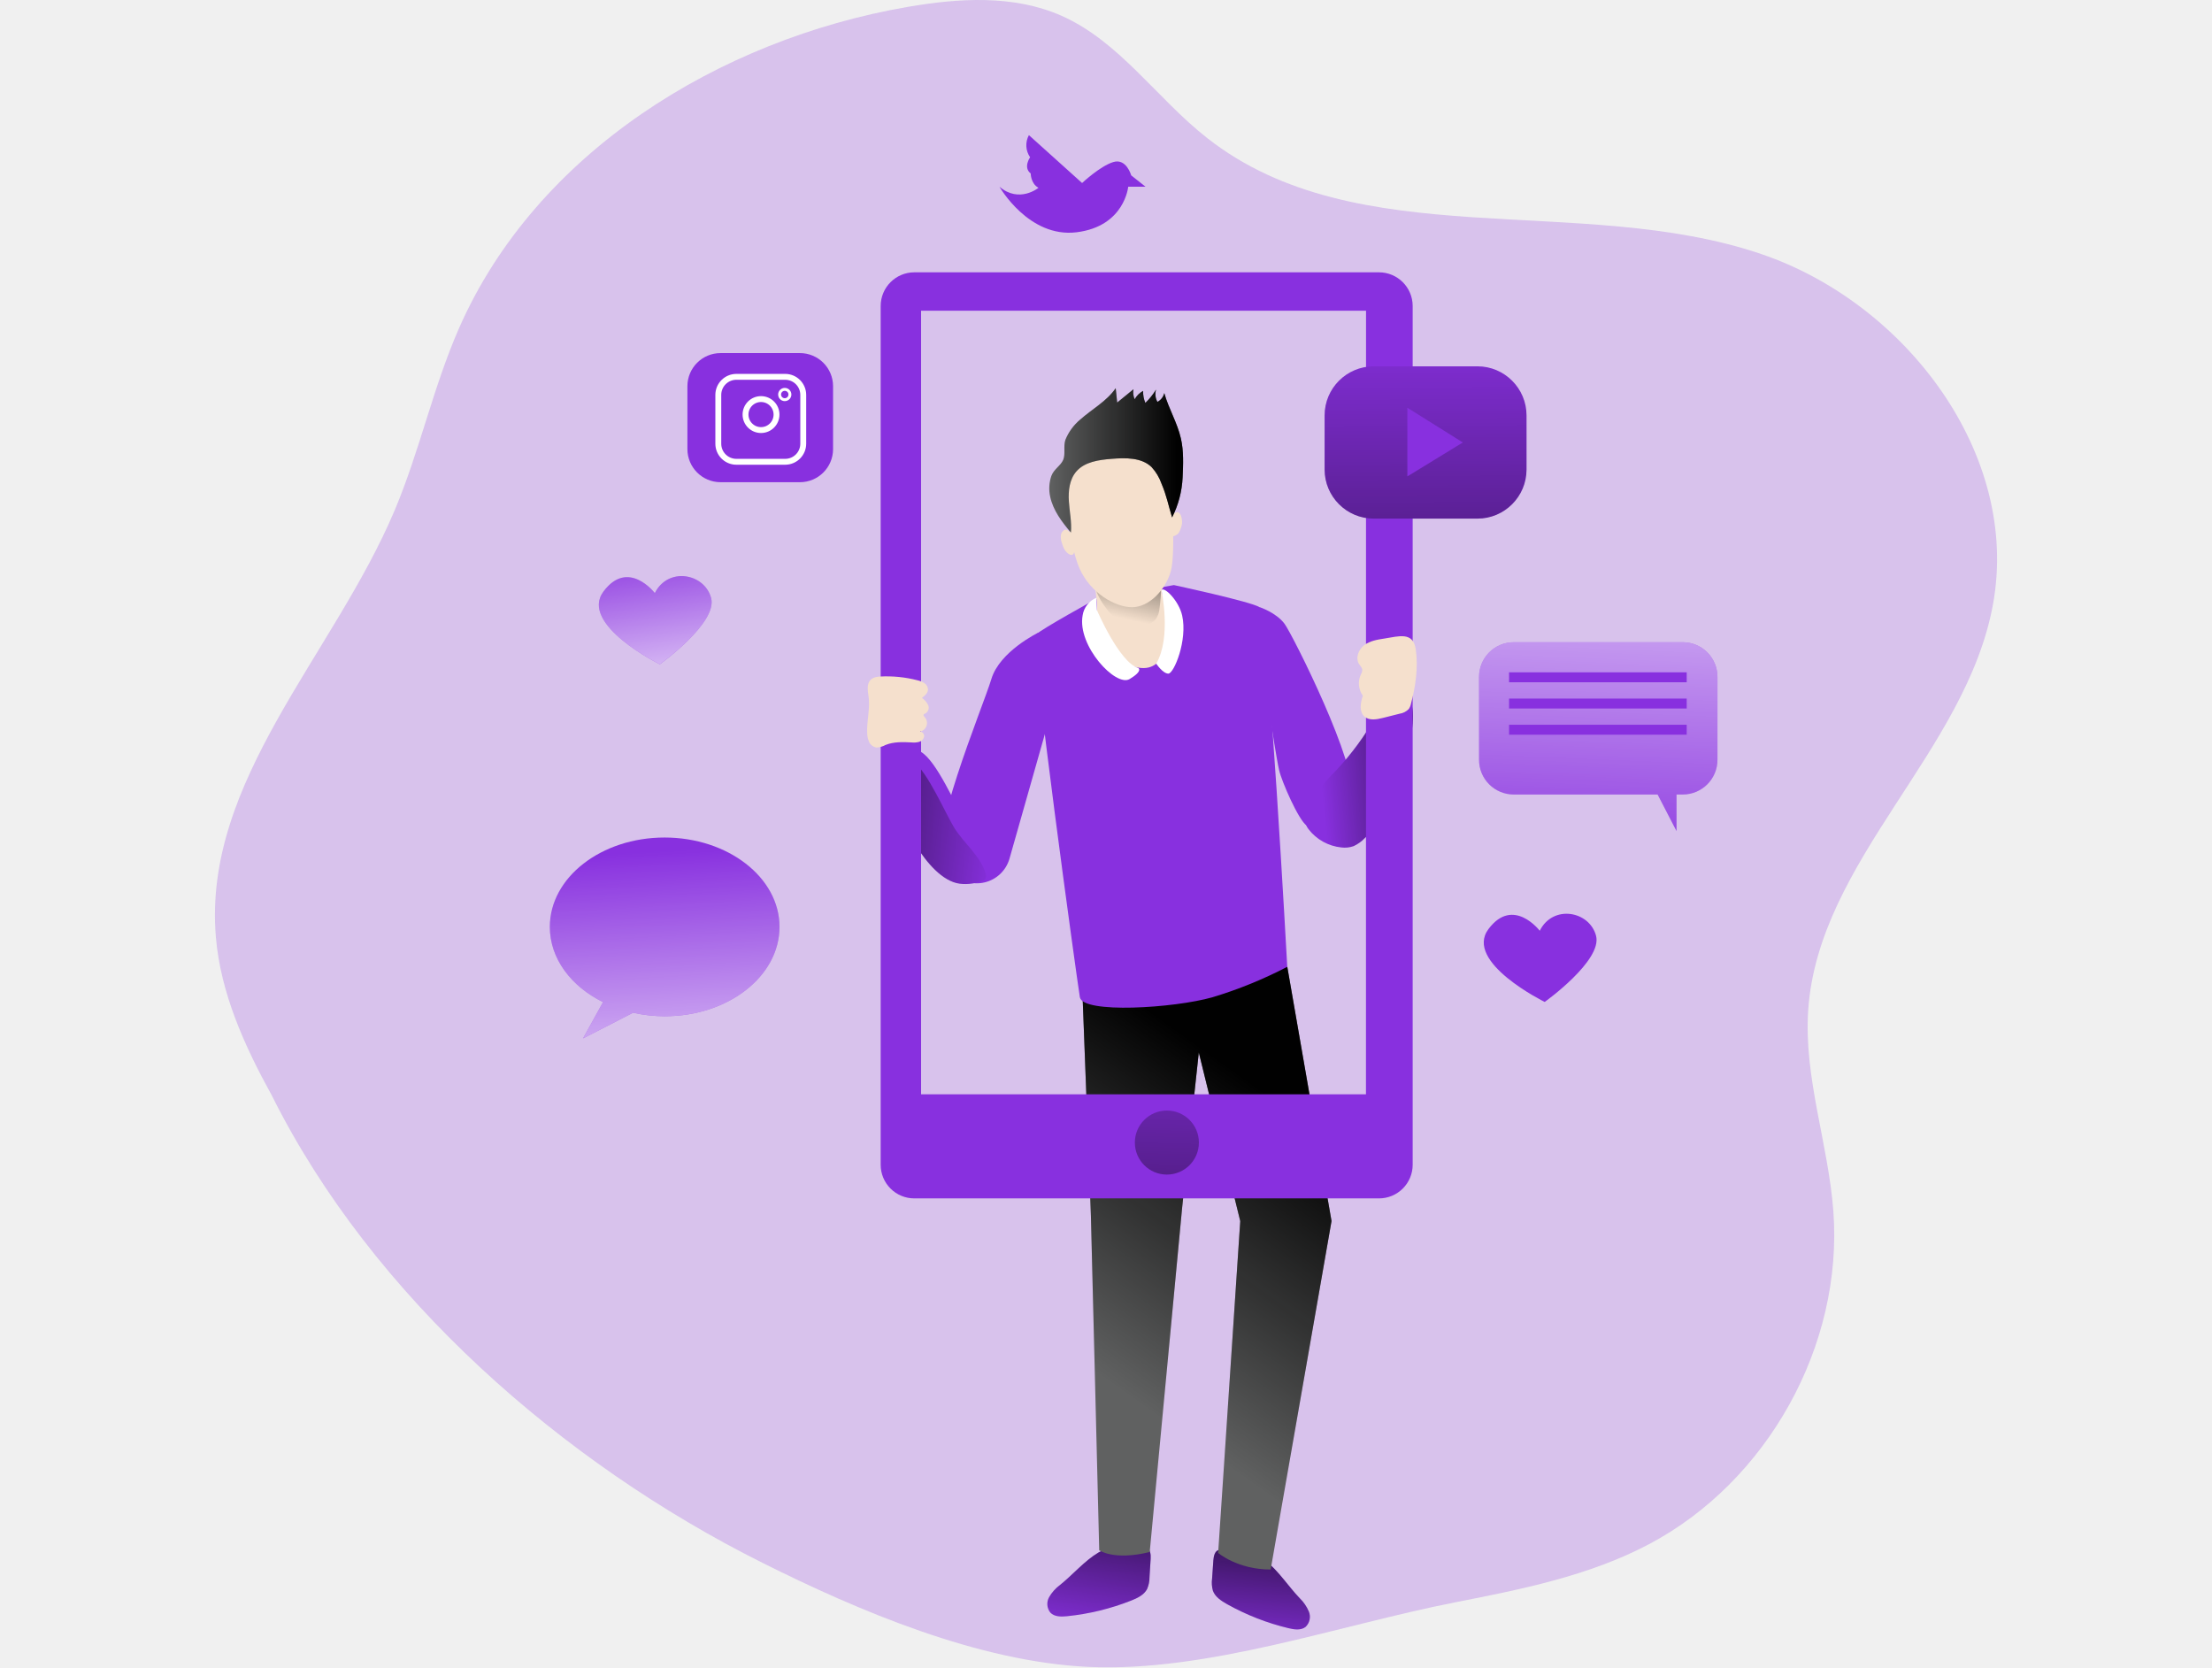
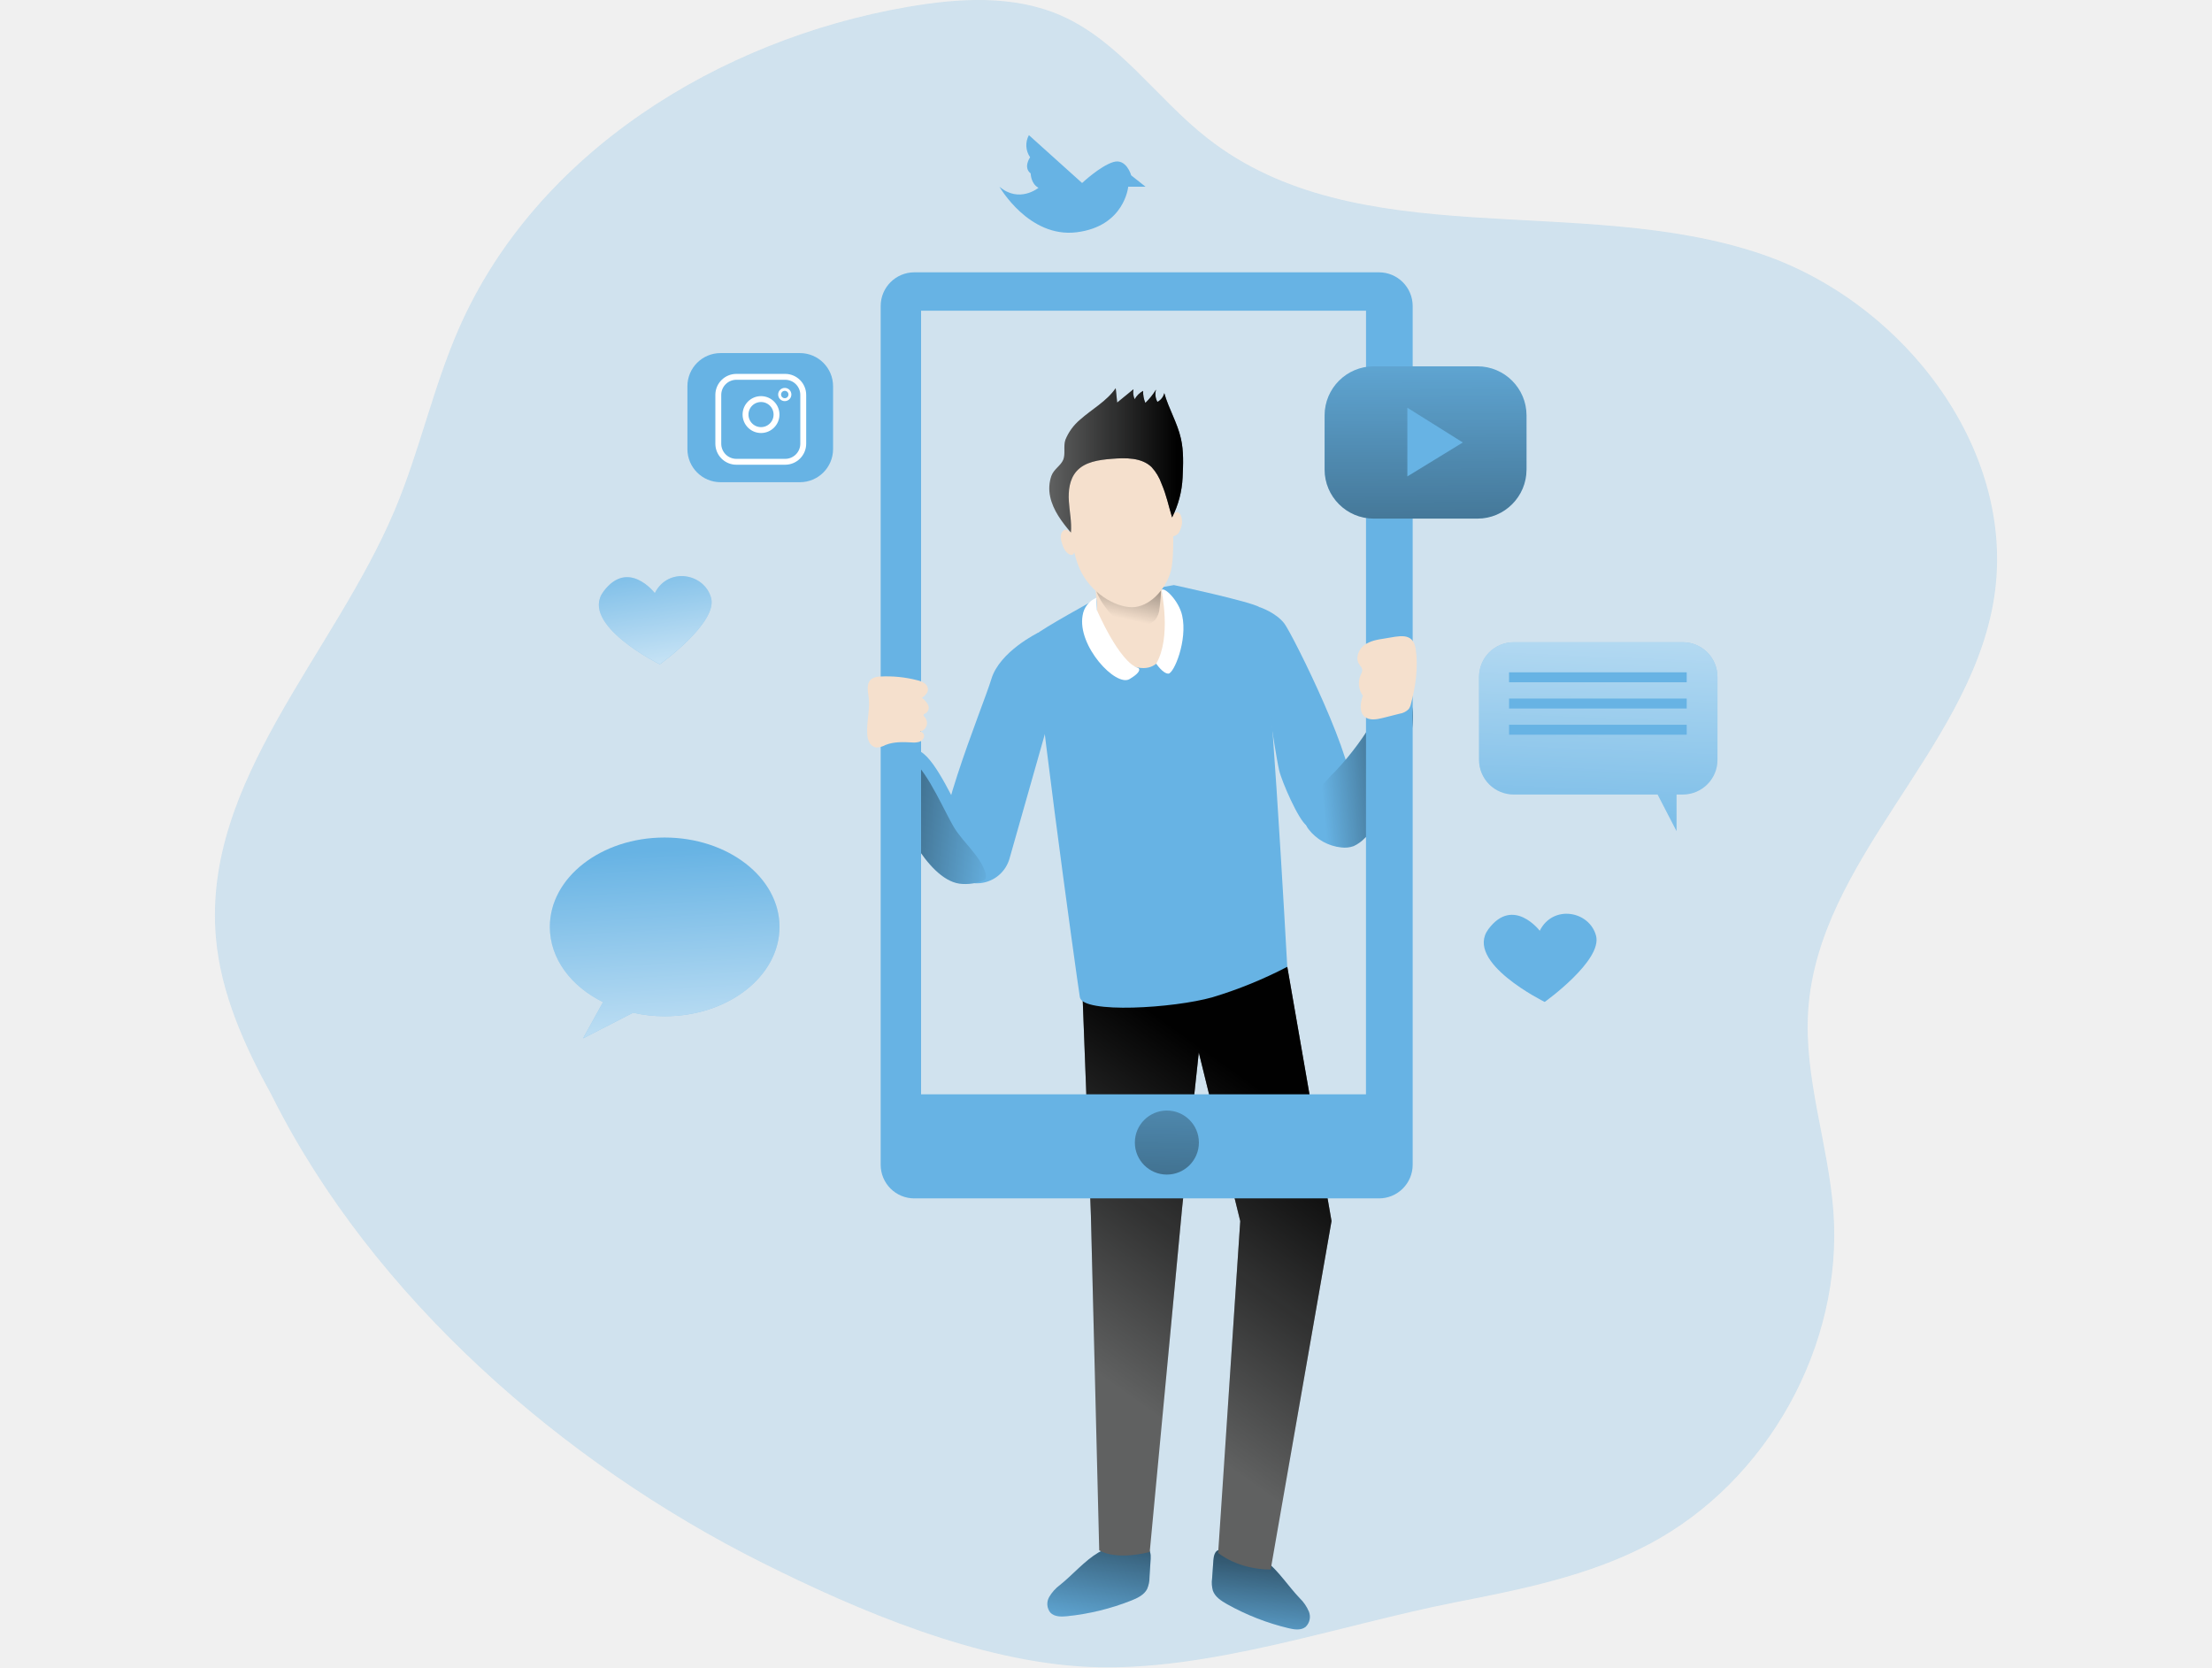
<svg xmlns="http://www.w3.org/2000/svg" xmlns:xlink="http://www.w3.org/1999/xlink" id="Layer_1" data-name="Layer 1" viewBox="0 0 536.1 501.44" width="406" height="306" class="illustration styles_illustrationTablet__1DWOa">
  <defs>
    <linearGradient id="linear-gradient" x1="330.13" y1="500.98" x2="341.33" y2="436.77" gradientUnits="userSpaceOnUse">
      <stop offset="0" stop-color="#010101" stop-opacity="0" />
      <stop offset="0.95" stop-color="#010101" />
    </linearGradient>
    <linearGradient id="linear-gradient-2" x1="379.81" y1="505.74" x2="385.28" y2="448.5" xlink:href="#linear-gradient" />
    <linearGradient id="linear-gradient-3" x1="335.24" y1="423.36" x2="395.29" y2="338.95" xlink:href="#linear-gradient" />
    <linearGradient id="linear-gradient-4" x1="399.4" y1="240.96" x2="450.75" y2="236.18" xlink:href="#linear-gradient" />
    <linearGradient id="linear-gradient-5" x1="303.16" y1="257.76" x2="228.22" y2="248.06" xlink:href="#linear-gradient" />
    <linearGradient id="linear-gradient-6" x1="339.75" y1="193.95" x2="346.84" y2="161.81" xlink:href="#linear-gradient" />
    <linearGradient id="linear-gradient-7" x1="287.67" y1="294.39" x2="283.1" y2="465.43" xlink:href="#linear-gradient" />
    <linearGradient id="linear-gradient-8" x1="317.87" y1="146.47" x2="358.12" y2="146.47" xlink:href="#linear-gradient" />
    <linearGradient id="linear-gradient-9" x1="363.97" y1="95.27" x2="364.96" y2="288.42" xlink:href="#linear-gradient" />
    <linearGradient id="linear-gradient-10" x1="480.79" y1="276.35" x2="487.43" y2="117.06" gradientUnits="userSpaceOnUse">
      <stop offset="0" stop-color="#fff" stop-opacity="0" />
      <stop offset="0.95" stop-color="#fff" />
    </linearGradient>
    <linearGradient id="linear-gradient-11" x1="200.77" y1="263.8" x2="207.24" y2="366.35" xlink:href="#linear-gradient-10" />
    <linearGradient id="linear-gradient-12" x1="196.27" y1="170.43" x2="206.23" y2="232.49" xlink:href="#linear-gradient-10" />
  </defs>
-   <path d="M84,337.39c-8.18-14.83-15.36-30.68-16.8-47.56-4-46.91,35.39-84.92,53.73-128.29,7.56-17.88,11.6-37.12,19.41-54.89,23.19-52.75,78.13-86.78,134.9-96.6,15.44-2.67,31.9-3.68,46.24,2.64,17.56,7.75,28.79,25,43.89,36.81C410.56,85,477.57,65.87,532,84.37c43.48,14.77,78,60.24,69.69,105.41-8.13,44.35-52.46,76.92-55.56,121.9-1.4,20.35,6.05,40.25,7.56,60.59,3,40.32-19.85,81.37-55.62,100.2-18,9.46-38.24,13.49-58.17,17.4-34.84,6.83-74.62,21.07-110.29,19.41-33-1.54-68.93-16.74-98.1-31.34C171.65,448,114.28,398.06,84,337.39Z" transform="translate(-66.87 -7.97)" fill="#8830df" opacity="0.24" style="isolation: isolate;" />
-   <path d="M321.12,484.62a12,12,0,0,0-3.31,3.69,4.16,4.16,0,0,0,.39,4.66c1.23,1.27,3.24,1.25,5,1.07a72.41,72.41,0,0,0,19.33-4.72c1.86-.74,3.84-1.68,4.76-3.47a8.88,8.88,0,0,0,.72-3.58l.34-5.51c.08-1.29-.09-2.95-1.33-3.31a2.81,2.81,0,0,0-1-.05c-4,.22-9.82-.59-13.34,1.47C328.49,477.34,324.94,481.56,321.12,484.62Z" transform="translate(-66.87 -7.97)" fill="#8830df" />
-   <path d="M393.15,488.59a12.24,12.24,0,0,1,2.8,4.09,4.19,4.19,0,0,1-1,4.57c-1.39,1.1-3.38.81-5.09.4a72.18,72.18,0,0,1-18.53-7.24c-1.75-1-3.59-2.17-4.26-4.06a9,9,0,0,1-.24-3.65l.39-5.51c.09-1.29.48-2.91,1.75-3.1a2.89,2.89,0,0,1,1,.07c3.9.75,9.81.72,13,3.23C386.8,480.4,389.77,485.05,393.15,488.59Z" transform="translate(-66.87 -7.97)" fill="#8830df" />
+   <path d="M84,337.39c-8.18-14.83-15.36-30.68-16.8-47.56-4-46.91,35.39-84.92,53.73-128.29,7.56-17.88,11.6-37.12,19.41-54.89,23.19-52.75,78.13-86.78,134.9-96.6,15.44-2.67,31.9-3.68,46.24,2.64,17.56,7.75,28.79,25,43.89,36.81C410.56,85,477.57,65.87,532,84.37c43.48,14.77,78,60.24,69.69,105.41-8.13,44.35-52.46,76.92-55.56,121.9-1.4,20.35,6.05,40.25,7.56,60.59,3,40.32-19.85,81.37-55.62,100.2-18,9.46-38.24,13.49-58.17,17.4-34.84,6.83-74.62,21.07-110.29,19.41-33-1.54-68.93-16.74-98.1-31.34C171.65,448,114.28,398.06,84,337.39Z" transform="translate(-66.87 -7.97)" fill="#67b3e4" opacity="0.24" style="isolation: isolate;" />
+   <path d="M321.12,484.62a12,12,0,0,0-3.31,3.69,4.16,4.16,0,0,0,.39,4.66c1.23,1.27,3.24,1.25,5,1.07a72.41,72.41,0,0,0,19.33-4.72c1.86-.74,3.84-1.68,4.76-3.47a8.88,8.88,0,0,0,.72-3.58l.34-5.51c.08-1.29-.09-2.95-1.33-3.31a2.81,2.81,0,0,0-1-.05c-4,.22-9.82-.59-13.34,1.47C328.49,477.34,324.94,481.56,321.12,484.62Z" transform="translate(-66.87 -7.97)" fill="#67b3e4" />
+   <path d="M393.15,488.59a12.24,12.24,0,0,1,2.8,4.09,4.19,4.19,0,0,1-1,4.57c-1.39,1.1-3.38.81-5.09.4a72.18,72.18,0,0,1-18.53-7.24c-1.75-1-3.59-2.17-4.26-4.06a9,9,0,0,1-.24-3.65l.39-5.51c.09-1.29.48-2.91,1.75-3.1a2.89,2.89,0,0,1,1,.07c3.9.75,9.81.72,13,3.23C386.8,480.4,389.77,485.05,393.15,488.59Z" transform="translate(-66.87 -7.97)" fill="#67b3e4" />
  <path d="M321.12,484.62a12,12,0,0,0-3.31,3.69,4.16,4.16,0,0,0,.39,4.66c1.23,1.27,3.24,1.25,5,1.07a72.41,72.41,0,0,0,19.33-4.72c1.86-.74,3.84-1.68,4.76-3.47a8.88,8.88,0,0,0,.72-3.58l.34-5.51c.08-1.29-.09-2.95-1.33-3.31a2.81,2.81,0,0,0-1-.05c-4,.22-9.82-.59-13.34,1.47C328.49,477.34,324.94,481.56,321.12,484.62Z" transform="translate(-66.87 -7.97)" fill="url(#linear-gradient)" />
  <path d="M393.15,488.59a12.24,12.24,0,0,1,2.8,4.09,4.19,4.19,0,0,1-1,4.57c-1.39,1.1-3.38.81-5.09.4a72.18,72.18,0,0,1-18.53-7.24c-1.75-1-3.59-2.17-4.26-4.06a9,9,0,0,1-.24-3.65l.39-5.51c.09-1.29.48-2.91,1.75-3.1a2.89,2.89,0,0,1,1,.07c3.9.75,9.81.72,13,3.23C386.8,480.4,389.77,485.05,393.15,488.59Z" transform="translate(-66.87 -7.97)" fill="url(#linear-gradient-2)" />
  <path d="M327.89,307.85l2.49,65.71,2.5,100.65s4.4,3.18,15.19.52l9.76-103.67,5-46.58,12.47,50.74L368.65,475s5.82,5,15.8,5l18.3-104.81L389.44,298.7Z" transform="translate(-66.87 -7.97)" fill="#606161" />
  <path d="M327.89,307.85l2.49,65.71,2.5,100.65s4.37,1.35,15.19.52l9.76-103.67,5-46.58,12.47,50.74L368.65,475s5.82,5,15.8,5l18.3-104.81L389.44,298.7Z" transform="translate(-66.87 -7.97)" fill="url(#linear-gradient-3)" />
-   <path d="M332.05,188.06s-16.44,9-18.3,10.82c-1.67,1.66,12.47,104,13.31,109s28.28,3.32,39.92,0a129.08,129.08,0,0,0,22.46-9.15s-5.82-106.48-8.31-108.14-25.79-6.66-25.79-6.66Z" transform="translate(-66.87 -7.97)" fill="#8830df" />
-   <path d="M381.13,190.56s5,1.66,7.48,5,22.46,43.25,20,51.57-10.82,10.82-13.31,9.15S387.78,243,387,239.64s-2.44-14.29-2.44-14.29Z" transform="translate(-66.87 -7.97)" fill="#8830df" />
-   <path d="M405.74,262.84a8,8,0,0,0,3.67-.41,11.15,11.15,0,0,0,3.33-2.39,40.31,40.31,0,0,0,5.43-5.73,31.45,31.45,0,0,0,3.31-6.09,71.45,71.45,0,0,0,5.54-21.5c.31-3.13.38-6.41-.95-9.25a2.77,2.77,0,0,0-.8-1.1,2.49,2.49,0,0,0-2-.26c-3.44.7-5.42,4.21-7.15,7.27a85.38,85.38,0,0,1-11.86,16.16,73.88,73.88,0,0,0-6.44,7.27c-2.11,3-4.54,7.26-2,10.52A14.29,14.29,0,0,0,405.74,262.84Z" transform="translate(-66.87 -7.97)" fill="#8830df" />
+   <path d="M332.05,188.06s-16.44,9-18.3,10.82c-1.67,1.66,12.47,104,13.31,109s28.28,3.32,39.92,0a129.08,129.08,0,0,0,22.46-9.15s-5.82-106.48-8.31-108.14-25.79-6.66-25.79-6.66Z" transform="translate(-66.87 -7.97)" fill="#67b3e4" />
+   <path d="M381.13,190.56s5,1.66,7.48,5,22.46,43.25,20,51.57-10.82,10.82-13.31,9.15S387.78,243,387,239.64s-2.44-14.29-2.44-14.29Z" transform="translate(-66.87 -7.97)" fill="#67b3e4" />
+   <path d="M405.74,262.84a8,8,0,0,0,3.67-.41,11.15,11.15,0,0,0,3.33-2.39,40.31,40.31,0,0,0,5.43-5.73,31.45,31.45,0,0,0,3.31-6.09,71.45,71.45,0,0,0,5.54-21.5c.31-3.13.38-6.41-.95-9.25a2.77,2.77,0,0,0-.8-1.1,2.49,2.49,0,0,0-2-.26c-3.44.7-5.42,4.21-7.15,7.27a85.38,85.38,0,0,1-11.86,16.16,73.88,73.88,0,0,0-6.44,7.27c-2.11,3-4.54,7.26-2,10.52A14.29,14.29,0,0,0,405.74,262.84Z" transform="translate(-66.87 -7.97)" fill="#67b3e4" />
  <path d="M405.74,262.84a8,8,0,0,0,3.67-.41,11.15,11.15,0,0,0,3.33-2.39,40.31,40.31,0,0,0,5.43-5.73,31.45,31.45,0,0,0,3.31-6.09,71.45,71.45,0,0,0,5.54-21.5c.31-3.13.38-6.41-.95-9.25a2.77,2.77,0,0,0-.8-1.1,2.49,2.49,0,0,0-2-.26c-3.44.7-5.42,4.21-7.15,7.27a85.38,85.38,0,0,1-11.86,16.16,73.88,73.88,0,0,0-6.44,7.27c-2.11,3-4.54,7.26-2,10.52A14.29,14.29,0,0,0,405.74,262.84Z" transform="translate(-66.87 -7.97)" fill="url(#linear-gradient-4)" />
-   <path d="M314.53,198.25s-11.6,5.62-14.09,13.94-20,49.9-14.14,55.73c.5.5,1.25,1.32,2.16,2.32a10.23,10.23,0,0,0,17.44-4.06l10.71-37.71S319.47,204.28,314.53,198.25Z" transform="translate(-66.87 -7.97)" fill="#8830df" />
-   <path d="M301.88,269.84a2.67,2.67,0,0,1-1.07,1.3,10.28,10.28,0,0,1-2.22,1.29l0,.05a13.72,13.72,0,0,1-7.7,1.25c-5.14-.69-9.92-6.3-13.17-11.54-.55-.89-.51-2.93-.88-3.9a5.65,5.65,0,0,1-.28-2.64c.24-5.15-.23-13.36.24-18.88a9.14,9.14,0,0,1,.09-1.2c.09-.79.32-1.72,1-1.86a1.87,1.87,0,0,1,1.3.33c4.91,2.87,10.38,16.13,13.45,21,2.78,4.32,7.69,8.3,9.18,13.27A2.45,2.45,0,0,1,301.88,269.84Z" transform="translate(-66.87 -7.97)" fill="#8830df" />
+   <path d="M314.53,198.25s-11.6,5.62-14.09,13.94-20,49.9-14.14,55.73c.5.5,1.25,1.32,2.16,2.32a10.23,10.23,0,0,0,17.44-4.06l10.71-37.71S319.47,204.28,314.53,198.25Z" transform="translate(-66.87 -7.97)" fill="#67b3e4" />
+   <path d="M301.88,269.84a2.67,2.67,0,0,1-1.07,1.3,10.28,10.28,0,0,1-2.22,1.29l0,.05a13.72,13.72,0,0,1-7.7,1.25c-5.14-.69-9.92-6.3-13.17-11.54-.55-.89-.51-2.93-.88-3.9a5.65,5.65,0,0,1-.28-2.64c.24-5.15-.23-13.36.24-18.88a9.14,9.14,0,0,1,.09-1.2c.09-.79.32-1.72,1-1.86a1.87,1.87,0,0,1,1.3.33c4.91,2.87,10.38,16.13,13.45,21,2.78,4.32,7.69,8.3,9.18,13.27A2.45,2.45,0,0,1,301.88,269.84Z" transform="translate(-66.87 -7.97)" fill="#67b3e4" />
  <path d="M298.73,272.06c-.05.14-.1.28-.14.37l0,.05a13.72,13.72,0,0,1-7.7,1.25c-5.14-.69-9.92-6.3-13.17-11.54-.55-.89-.51-2.93-.88-3.9a5.65,5.65,0,0,1-.28-2.64c.24-5.15-.23-13.36.24-18.88,4.73,3.67,9.78,15.86,12.7,20.5,2.78,4.31,7.7,8.3,9.18,13.26A2.54,2.54,0,0,1,298.73,272.06Z" transform="translate(-66.87 -7.97)" fill="url(#linear-gradient-5)" />
  <path d="M330.38,178.08s2.5,10.81,1.67,15,5.82,15.81,14.14,15.81,8.32-14.14,8.32-15.81-3.5-5.16-2.67-9.32S331.22,173.09,330.38,178.08Z" transform="translate(-66.87 -7.97)" fill="#f5e0cd" />
  <path d="M335,190.92a14.3,14.3,0,0,0,2.93,3.15,11.28,11.28,0,0,0,6.84,2.13,6.88,6.88,0,0,0,4.87-1.72,6.2,6.2,0,0,0,1.38-3.58,48.46,48.46,0,0,0,.48-6.59c0-1-.2-2.32-1.37-2.71a4.11,4.11,0,0,0-1.91,0,51,51,0,0,1-11.31.54c-2.6-.17-6.08-.92-5.47,1.91A19.42,19.42,0,0,0,335,190.92Z" transform="translate(-66.87 -7.97)" fill="url(#linear-gradient-6)" />
  <path d="M332.21,191.5s6.7,15.69,12.42,17.36c0,0,1.56.83-2.6,3.33s-15.81-10-14.14-19.14a6.86,6.86,0,0,1,4.14-5.31Z" transform="translate(-66.87 -7.97)" fill="#fff" />
  <path d="M351.59,185.44s3.1,14.16-1.57,22.12c0,0,2,3,3.66,3s5.82-10,4.15-17.47C356.86,188.68,352.42,184.25,351.59,185.44Z" transform="translate(-66.87 -7.97)" fill="#fff" />
  <path d="M310.42,254.61" transform="translate(-66.87 -7.97)" fill="none" stroke="#000" stroke-miterlimit="10" stroke-width="2.1" />
  <path d="M354.41,152.32s1.66,21.63,0,27.46-6.66,10.81-11.65,10.81-12.48-4.16-15.8-11.65-5-25.78-4.16-28.28,5.85-10.36,19.13-9.15C351.08,142.34,354.41,149,354.41,152.32Z" transform="translate(-66.87 -7.97)" fill="#f5e0cd" />
  <path d="M357.77,165.54a7.91,7.91,0,0,1-.51,1.72,3.4,3.4,0,0,1-.63,1.19,3.36,3.36,0,0,1-1.51.81,1.32,1.32,0,0,1-.73.08c-1.63-.45-1.43-4.53-.61-5.64.45-.6,2.08-1.9,2.8-1.67C357.65,162.36,357.9,164.68,357.77,165.54Z" transform="translate(-66.87 -7.97)" fill="#f5e0cd" />
  <path d="M323.66,167.65a1.51,1.51,0,0,0-.77-.4,1.06,1.06,0,0,0-.62.17,2.15,2.15,0,0,0-.94,1.66,5.25,5.25,0,0,0,.26,2c.4,1.44,1.05,3,2.4,3.64a.93.93,0,0,0,1,0,1,1,0,0,0,.28-.48,9.3,9.3,0,0,0,.78-3.72C325.89,169.37,324.52,168.36,323.66,167.65Z" transform="translate(-66.87 -7.97)" fill="#f5e0cd" />
-   <path d="M417,89.87H277.26A10.13,10.13,0,0,0,267.15,100V358.27a10.1,10.1,0,0,0,10.11,10.11H417a10.12,10.12,0,0,0,10.16-10.11V100A10.14,10.14,0,0,0,417,89.87Zm-3.89,247.21H279.3V101.41H413.13Z" transform="translate(-66.87 -7.97)" fill="#8830df" />
+   <path d="M417,89.87H277.26A10.13,10.13,0,0,0,267.15,100V358.27a10.1,10.1,0,0,0,10.11,10.11H417a10.12,10.12,0,0,0,10.16-10.11V100A10.14,10.14,0,0,0,417,89.87Zm-3.89,247.21H279.3V101.41H413.13Z" transform="translate(-66.87 -7.97)" fill="#67b3e4" />
  <circle cx="286.36" cy="343.62" r="9.63" fill="url(#linear-gradient-7)" />
  <path d="M335.28,193.49a10.16,10.16,0,0,0,2.18,3.06,6.7,6.7,0,0,0,4.86,1.44,5.15,5.15,0,0,0,2.77-.89,7.57,7.57,0,0,0,1.39-1.54,32.92,32.92,0,0,0,4.42-7,7.48,7.48,0,0,0,.69-3.1,3.54,3.54,0,0,0-1.32-2.78,5.08,5.08,0,0,0-2.45-.7,33.19,33.19,0,0,0-7.65-.11c-2.16.28-6.2,1.11-7.32,3.41S334.25,191.52,335.28,193.49Z" transform="translate(-66.87 -7.97)" fill="none" />
  <path d="M267,211.43a37.13,37.13,0,0,1,11.21,1.13,6.22,6.22,0,0,1,2.08.85,2.4,2.4,0,0,1,1.09,1.87c0,1.1-.95,1.92-1.82,2.58a5.75,5.75,0,0,1,1.87,2.15,2,2,0,0,1-.76,2.49c-.24.11-.55.19-.62.44s.15.48.32.67A2.65,2.65,0,0,1,279,228a1.33,1.33,0,0,1,1.2,1.58,2.14,2.14,0,0,1-1.54,1.52,6.34,6.34,0,0,1-2.26.15c-2.62-.14-5.34-.22-7.78.76a6,6,0,0,1-2.79.77,2.89,2.89,0,0,1-2.1-1.56,6.4,6.4,0,0,1-.63-2.63c-.22-3.82,1-7.67.37-11.45C262.93,214,263.17,211.62,267,211.43Z" transform="translate(-66.87 -7.97)" fill="#f5e0cd" />
  <path d="M418.7,200c-2.14.33-4.39.69-6.12,2s-2.7,3.89-1.53,5.71c.36.56.91,1.06.95,1.72a3,3,0,0,1-.45,1.43,6.42,6.42,0,0,0,.62,6.35c-.72,2.11-1.17,4.8.5,6.27,1.45,1.27,3.67.87,5.54.4l5-1.26a4.79,4.79,0,0,0,2.79-1.43,4.43,4.43,0,0,0,.65-1.57c1.39-5.15,2.23-11.08,1.43-16.41S423,199.33,418.7,200Z" transform="translate(-66.87 -7.97)" fill="#f5e0cd" />
  <path d="M327.11,134.2c3.58-3.19,8-5.52,10.73-9.48l.44,4.32,4.91-4a5,5,0,0,0,.35,3,6.41,6.41,0,0,1,2.55-2.51,8.33,8.33,0,0,0,.67,3.62,21.07,21.07,0,0,0,3.21-4,4.84,4.84,0,0,0,.41,3.69,4,4,0,0,0,2.07-2.65c1.31,4.68,3.93,8.93,5,13.67.87,3.82.69,7.8.51,11.72a29.67,29.67,0,0,1-3.16,12c-1.14-3.72-1.65-6.57-3.18-10.15a14.48,14.48,0,0,0-3-5c-3-2.89-7.77-2.81-12-2.47-3.85.31-8.08.88-10.61,3.79-2.07,2.39-2.46,5.8-2.26,8.95s.9,6.29.62,9.44c-2.72-3.2-5.36-6.68-6.24-10.78a11.52,11.52,0,0,1,.35-6.24c.74-2.06,2.84-3.1,3.57-4.86s0-4.05.65-6A15.53,15.53,0,0,1,327.11,134.2Z" transform="translate(-66.87 -7.97)" fill="#606161" />
  <path d="M327.11,134.2c3.58-3.19,8-5.52,10.73-9.48l.44,4.32,4.91-4a5,5,0,0,0,.35,3,6.41,6.41,0,0,1,2.55-2.51,8.33,8.33,0,0,0,.67,3.62,21.07,21.07,0,0,0,3.21-4,4.84,4.84,0,0,0,.41,3.69,4,4,0,0,0,2.07-2.65c1.31,4.68,3.93,8.93,5,13.67.87,3.82.69,7.8.51,11.72a29.67,29.67,0,0,1-3.16,12c-1.14-3.72-1.65-6.57-3.18-10.15a14.48,14.48,0,0,0-3-5c-3-2.89-7.77-2.81-12-2.47-3.85.31-8.08.88-10.61,3.79-2.07,2.39-2.46,5.8-2.26,8.95s.9,6.29.62,9.44c-2.72-3.2-5.36-6.68-6.24-10.78a11.52,11.52,0,0,1,.35-6.24c.74-2.06,2.84-3.1,3.57-4.86s0-4.05.65-6A15.53,15.53,0,0,1,327.11,134.2Z" transform="translate(-66.87 -7.97)" fill="url(#linear-gradient-8)" />
-   <rect x="333.8" y="110.17" width="60.73" height="45.8" rx="14.78" fill="#8830df" />
+   <rect x="333.8" y="110.17" width="60.73" height="45.8" rx="14.78" fill="#67b3e4" />
  <rect x="333.8" y="110.17" width="60.73" height="45.8" rx="14.78" fill="url(#linear-gradient-9)" />
-   <polygon points="358.69 122.62 375.37 133.07 358.69 143.28 358.69 122.62" fill="#8830df" />
-   <path d="M518.83,211.55v24.93a10.43,10.43,0,0,1-10.43,10.43h-1.88v11l-5.69-11H457.55a10.42,10.42,0,0,1-10.43-10.43V211.55a10.42,10.42,0,0,1,10.43-10.43H508.4A10.42,10.42,0,0,1,518.83,211.55Z" transform="translate(-66.87 -7.97)" fill="#8830df" />
+   <polygon points="358.69 122.62 375.37 133.07 358.69 143.28 358.69 122.62" fill="#67b3e4" />
+   <path d="M518.83,211.55v24.93a10.43,10.43,0,0,1-10.43,10.43h-1.88v11l-5.69-11H457.55a10.42,10.42,0,0,1-10.43-10.43V211.55a10.42,10.42,0,0,1,10.43-10.43H508.4A10.42,10.42,0,0,1,518.83,211.55Z" transform="translate(-66.87 -7.97)" fill="#67b3e4" />
  <path d="M518.83,211.55v24.93a10.43,10.43,0,0,1-10.43,10.43h-1.88v11l-5.69-11H457.55a10.42,10.42,0,0,1-10.43-10.43V211.55a10.42,10.42,0,0,1,10.43-10.43H508.4A10.42,10.42,0,0,1,518.83,211.55Z" transform="translate(-66.87 -7.97)" fill="url(#linear-gradient-10)" />
-   <rect x="389.28" y="202.2" width="53.43" height="2.99" fill="#8830df" />
-   <rect x="389.28" y="210.09" width="53.43" height="2.99" fill="#8830df" />
-   <rect x="389.28" y="217.97" width="53.43" height="2.99" fill="#8830df" />
-   <path d="M236.72,286.72c0,14.86-15.45,26.88-34.51,26.88a42.13,42.13,0,0,1-9.51-1.06l-15.06,7.71,6-10.9c-9.61-4.73-16-13.08-16-22.63,0-14.85,15.45-26.87,34.51-26.87S236.72,271.87,236.72,286.72Z" transform="translate(-66.87 -7.97)" fill="#8830df" />
+   <rect x="389.28" y="202.2" width="53.43" height="2.99" fill="#67b3e4" />
+   <rect x="389.28" y="210.09" width="53.43" height="2.99" fill="#67b3e4" />
+   <rect x="389.28" y="217.97" width="53.43" height="2.99" fill="#67b3e4" />
+   <path d="M236.72,286.72c0,14.86-15.45,26.88-34.51,26.88a42.13,42.13,0,0,1-9.51-1.06l-15.06,7.71,6-10.9c-9.61-4.73-16-13.08-16-22.63,0-14.85,15.45-26.87,34.51-26.87S236.72,271.87,236.72,286.72Z" transform="translate(-66.87 -7.97)" fill="#67b3e4" />
  <path d="M236.72,286.72c0,14.86-15.45,26.88-34.51,26.88a42.13,42.13,0,0,1-9.51-1.06l-15.06,7.71,6-10.9c-9.61-4.73-16-13.08-16-22.63,0-14.85,15.45-26.87,34.51-26.87S236.72,271.87,236.72,286.72Z" transform="translate(-66.87 -7.97)" fill="url(#linear-gradient-11)" />
-   <path d="M465.38,287.89s-8-10.45-15.43-.5,16.92,21.91,16.92,21.91,17.43-12.45,15.44-19.92S469.36,279.93,465.38,287.89Z" transform="translate(-66.87 -7.97)" fill="#8830df" />
-   <path d="M199.22,186.34s-8-10.45-15.43-.5,16.93,21.91,16.93,21.91,17.42-12.45,15.43-19.92S203.21,178.38,199.22,186.34Z" transform="translate(-66.87 -7.97)" fill="#8830df" />
+   <path d="M465.38,287.89s-8-10.45-15.43-.5,16.92,21.91,16.92,21.91,17.43-12.45,15.44-19.92S469.36,279.93,465.38,287.89Z" transform="translate(-66.87 -7.97)" fill="#67b3e4" />
+   <path d="M199.22,186.34s-8-10.45-15.43-.5,16.93,21.91,16.93,21.91,17.42-12.45,15.43-19.92S203.21,178.38,199.22,186.34Z" transform="translate(-66.87 -7.97)" fill="#67b3e4" />
  <path d="M199.22,186.34s-8-10.45-15.43-.5,16.93,21.91,16.93,21.91,17.42-12.45,15.43-19.92S203.21,178.38,199.22,186.34Z" transform="translate(-66.87 -7.97)" fill="url(#linear-gradient-12)" />
-   <rect x="142.15" y="106.19" width="43.81" height="38.83" rx="9.97" fill="#8830df" />
+   <rect x="142.15" y="106.19" width="43.81" height="38.83" rx="9.97" fill="#67b3e4" />
  <rect x="151.44" y="113.33" width="25.55" height="25.55" rx="5.44" fill="none" stroke="#fff" stroke-miterlimit="10" stroke-width="1.77" />
  <circle cx="164.29" cy="124.68" r="4.66" fill="none" stroke="#fff" stroke-miterlimit="10" stroke-width="1.77" />
  <circle cx="171.43" cy="118.65" r="1.55" fill="none" stroke="#fff" stroke-miterlimit="10" stroke-width="0.88" />
-   <path d="M302.88,64.13s8.82,15.49,23.23,13.69S341.6,64.13,341.6,64.13h5.22l-4.32-3.42s-1.44-5.22-5.4-4-9.37,6.3-9.37,6.3l-16-14.4a6.34,6.34,0,0,0,.36,6.66s-2.16,3.06.18,4.86c0,0,0,3.06,2.34,4.32C314.58,64.49,308.82,69.18,302.88,64.13Z" transform="translate(-66.87 -7.97)" fill="#8830df" />
+   <path d="M302.88,64.13s8.82,15.49,23.23,13.69S341.6,64.13,341.6,64.13h5.22l-4.32-3.42s-1.44-5.22-5.4-4-9.37,6.3-9.37,6.3l-16-14.4a6.34,6.34,0,0,0,.36,6.66s-2.16,3.06.18,4.86c0,0,0,3.06,2.34,4.32C314.58,64.49,308.82,69.18,302.88,64.13Z" transform="translate(-66.87 -7.97)" fill="#67b3e4" />
</svg>
